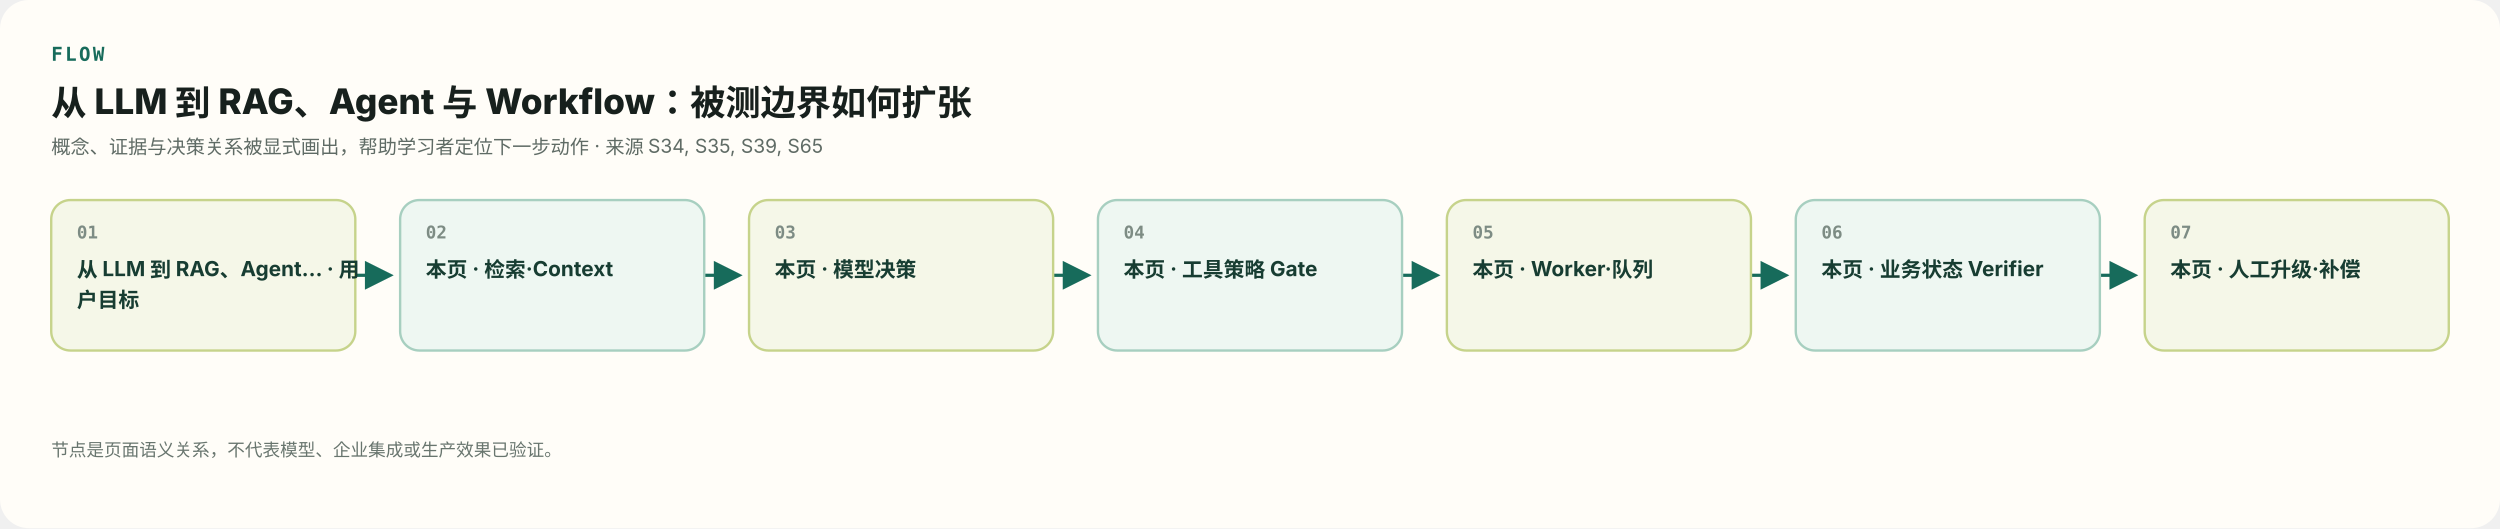
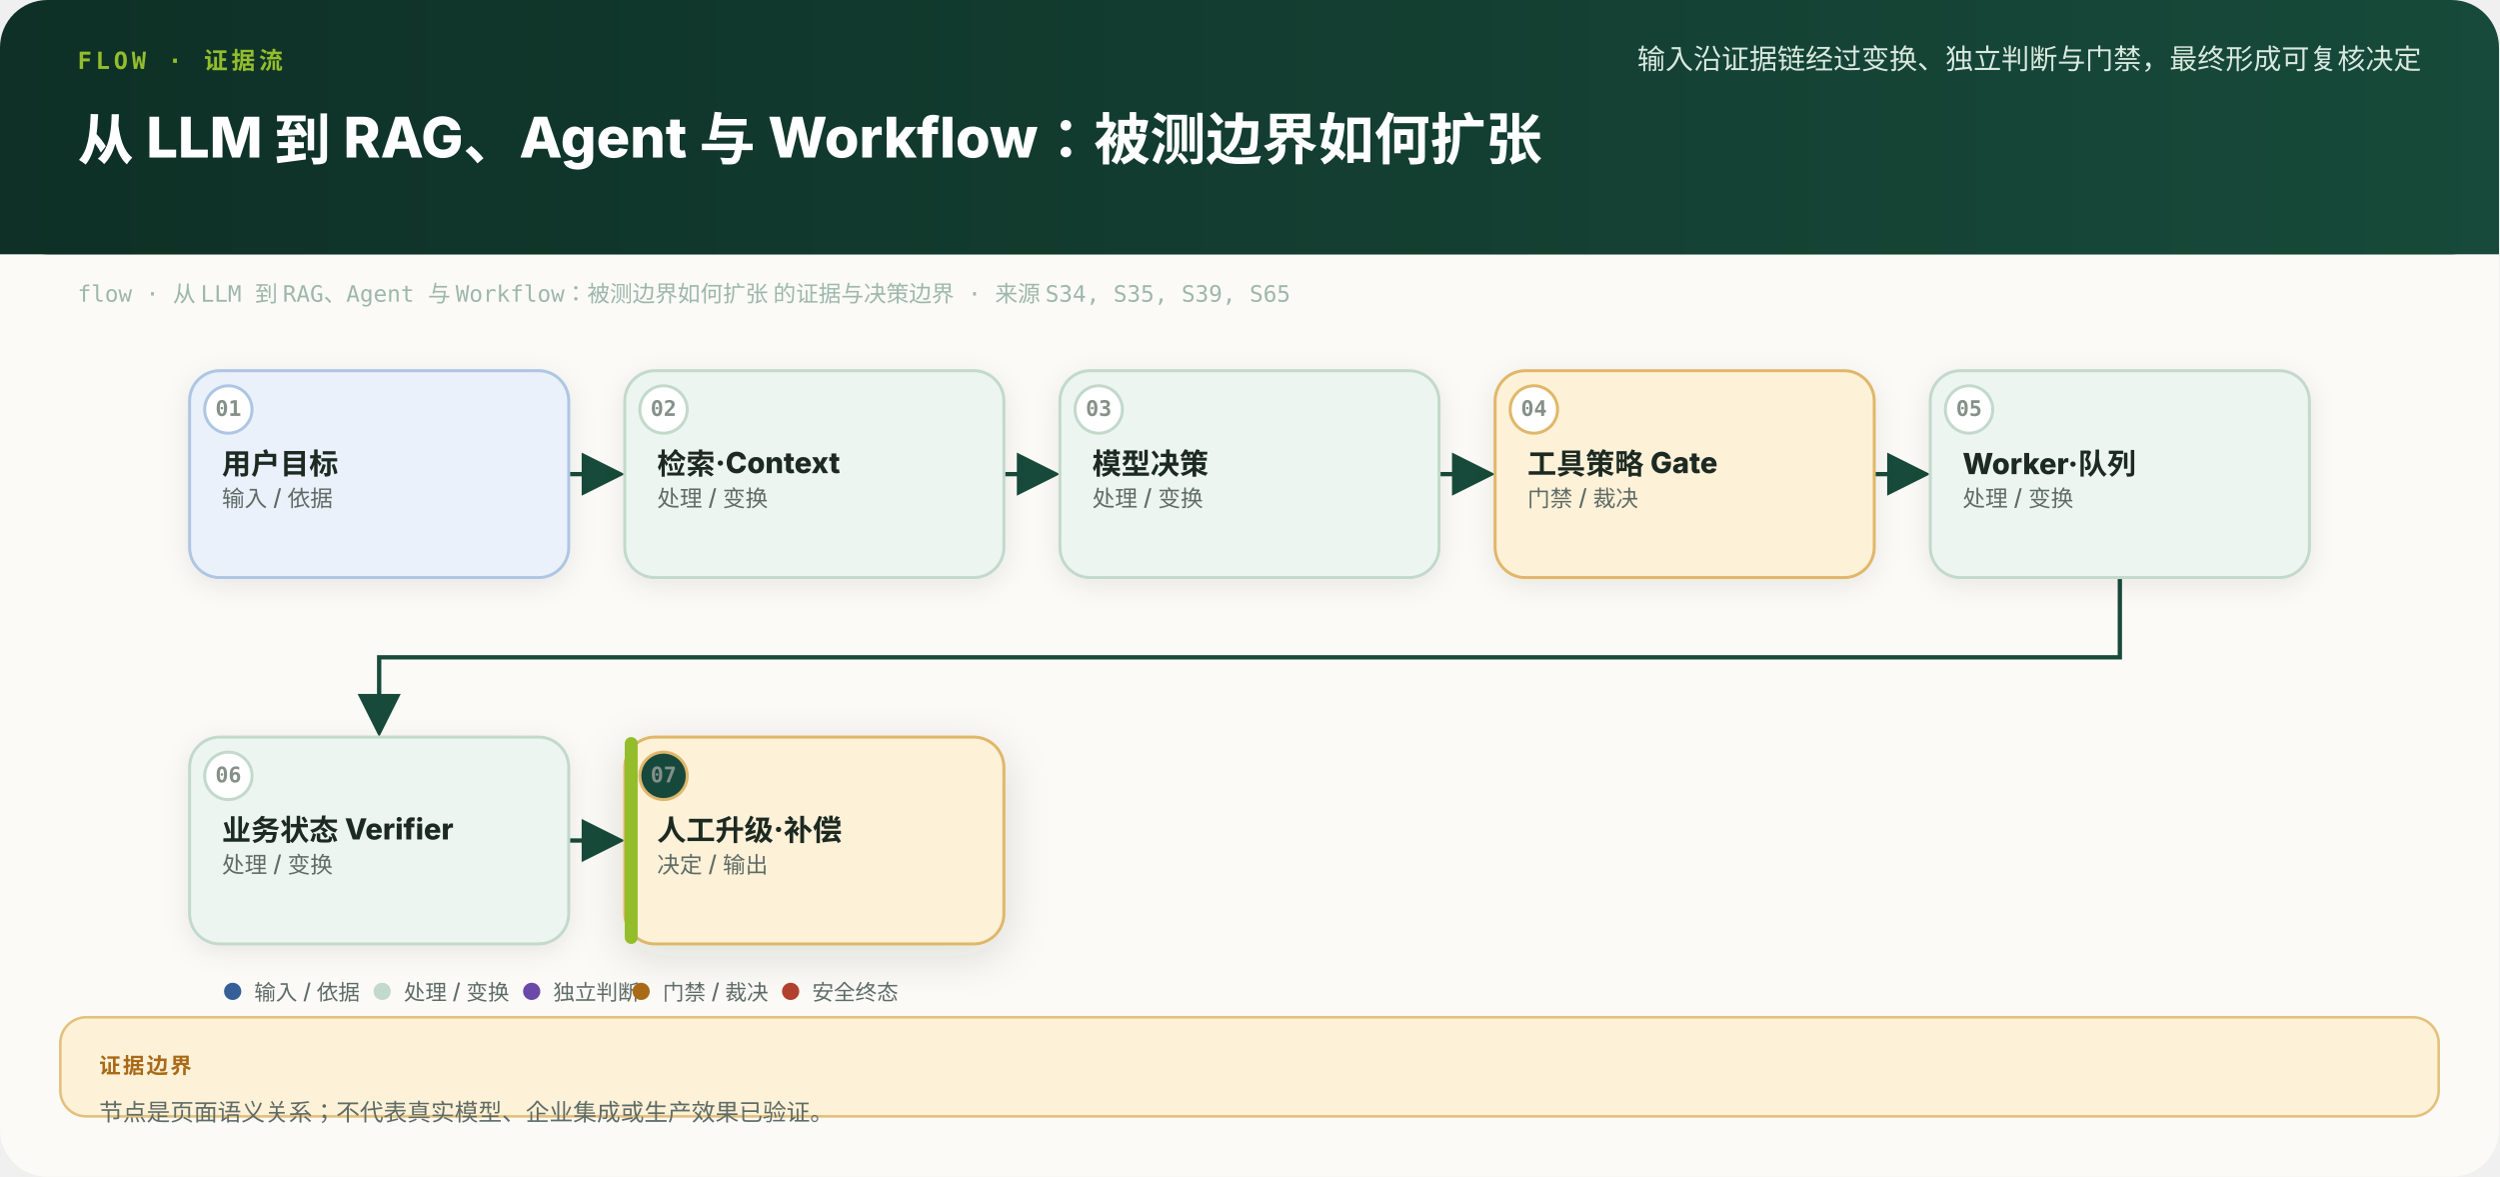
- <svg xmlns="http://www.w3.org/2000/svg" role="img" aria-labelledby="title desc" viewBox="0 0 1562 330" width="1562" height="330">
+ <svg xmlns="http://www.w3.org/2000/svg" role="img" aria-labelledby="title desc" viewBox="0 0 1160 546" width="1160" height="546">
+   <linearGradient id="ds-header-grad" x1="0" y1="0" x2="1" y2="0">
+     <stop offset="0" stop-color="#0e3026" />
+     <stop offset="1" stop-color="#174a3a" />
+   </linearGradient>
  <defs>
-     <marker id="arrow" markerWidth="9" markerHeight="9" refX="7" refY="4.5" orient="auto">
-       <path d="M0,0 L9,4.5 L0,9 z" fill="#176b5b" />
+     <filter id="ds-soft" x="-20%" y="-20%" width="140%" height="150%">
+       <feDropShadow dx="0" dy="3" stdDeviation="6" flood-color="#0e3026" flood-opacity="0.08" />
+     </filter>
+     <filter id="ds-strong" x="-20%" y="-20%" width="140%" height="150%">
+       <feDropShadow dx="0" dy="5" stdDeviation="10" flood-color="#0e3026" flood-opacity="0.13" />
+     </filter>
+     <marker id="ds-arw-forest" markerWidth="10" markerHeight="10" refX="8" refY="5" orient="auto">
+       <path d="M0 0 L10 5 L0 10 z" fill="#174a3a" />
+     </marker>
+     <marker id="ds-arw-amber" markerWidth="10" markerHeight="10" refX="8" refY="5" orient="auto">
+       <path d="M0 0 L10 5 L0 10 z" fill="#a96a18" />
+     </marker>
+     <marker id="ds-arw-red" markerWidth="10" markerHeight="10" refX="8" refY="5" orient="auto">
+       <path d="M0 0 L10 5 L0 10 z" fill="#b2402f" />
+     </marker>
+     <marker id="ds-arw-soft" markerWidth="10" markerHeight="10" refX="8" refY="5" orient="auto">
+       <path d="M0 0 L10 5 L0 10 z" fill="#85908a" />
    </marker>
  </defs>
  <style>
-     .canvas{fill:#fffdf8}.eyebrow{font:700 12px ui-monospace,monospace;letter-spacing:.12em;fill:#176b5b}.title{font:800 22px -apple-system,BlinkMacSystemFont,"PingFang SC",sans-serif;fill:#17201d}.subtitle{font:400 12px -apple-system,BlinkMacSystemFont,"PingFang SC",sans-serif;fill:#5f6b65}.node rect{fill:#eef7f2;stroke:#a7cfc0;stroke-width:1.5}.node:nth-of-type(odd) rect{fill:#f5f7e8;stroke:#c6d38b}.node-index{font:700 11px ui-monospace,monospace;fill:#7d8c84}.node-label{font:700 13px -apple-system,BlinkMacSystemFont,"PingFang SC",sans-serif;fill:#173d32}.arrow{stroke:#176b5b;stroke-width:2;fill:none}.source{font:400 11px ui-monospace,monospace;fill:#68756e}
-   </style>
-   <rect class="canvas" width="100%" height="100%" rx="18" />
-   <text x="32" y="38" class="eyebrow">FLOW</text>
-   <text x="32" y="72" class="title">从 LLM 到 RAG、Agent 与 Workflow：被测边界如何扩张</text>
-   <text x="32" y="96" class="subtitle">概念、证据与决策关系被显式画出，帮助学习者定位下一步动作 · 来源 S34, S35, S39, S65</text>
-   <path d="M 222 172 L 242 172" class="arrow" marker-end="url(#arrow)" />
-   <path d="M 440 172 L 460 172" class="arrow" marker-end="url(#arrow)" />
-   <path d="M 658 172 L 678 172" class="arrow" marker-end="url(#arrow)" />
-   <path d="M 876 172 L 896 172" class="arrow" marker-end="url(#arrow)" />
-   <path d="M 1094 172 L 1114 172" class="arrow" marker-end="url(#arrow)" />
-   <path d="M 1312 172 L 1332 172" class="arrow" marker-end="url(#arrow)" />
-   <g class="node">
-     <rect x="32" y="125" width="190" height="94" rx="12" />
-     <text x="48" y="149" class="node-index">01</text>
-     <text x="48" y="173" class="node-label">从 LLM 到 RAG、Agent… · 用</text>
-     <text x="48" y="192" class="node-label">户目标</text>
+     .ds-bg{fill:#fbfaf6}
+     .ds-header{fill:url(#ds-header-grad)}
+     .ds-eyebrow{font:700 11px ui-monospace,SFMono-Regular,Menlo,Consolas,monospace;letter-spacing:.16em;fill:#93bd2c}
+     .ds-title{font:800 26px -apple-system,BlinkMacSystemFont,"Segoe UI","PingFang SC","Hiragino Sans GB","Microsoft YaHei",sans-serif;fill:#ffffff}
+     .ds-subtitle{font:500 13px -apple-system,BlinkMacSystemFont,"Segoe UI","PingFang SC","Hiragino Sans GB","Microsoft YaHei",sans-serif;fill:#d9e8e0}
+     .ds-source{font:500 10.5px ui-monospace,SFMono-Regular,Menlo,Consolas,monospace;fill:#9db7ab}
+     .ds-section{font:800 11px ui-monospace,SFMono-Regular,Menlo,Consolas,monospace;letter-spacing:.12em;fill:#174a3a}
+     .ds-foot{font:500 11px -apple-system,BlinkMacSystemFont,"Segoe UI","PingFang SC","Hiragino Sans GB","Microsoft YaHei",sans-serif;fill:#5f6c66}
+     .ds-footbadge{font:800 10px ui-monospace,SFMono-Regular,Menlo,Consolas,monospace;letter-spacing:.1em;fill:#a96a18}
+     .ds-node rect{stroke-width:1.4}
+     .ds-node-title{font:800 13.5px -apple-system,BlinkMacSystemFont,"Segoe UI","PingFang SC","Hiragino Sans GB","Microsoft YaHei",sans-serif;fill:#1c2924}
+     .ds-node-detail{font:500 10.5px -apple-system,BlinkMacSystemFont,"Segoe UI","PingFang SC","Hiragino Sans GB","Microsoft YaHei",sans-serif;fill:#5f6c66}
+     .ds-node-index{font:800 10px ui-monospace,SFMono-Regular,Menlo,Consolas,monospace;fill:#85908a}
+     .ds-edge{fill:none;stroke:#174a3a;stroke-width:2}
+     .ds-edge-label{font:600 9.5px -apple-system,BlinkMacSystemFont,"Segoe UI","PingFang SC","Hiragino Sans GB","Microsoft YaHei",sans-serif;fill:#5f6c66;paint-order:stroke;stroke:#fbfaf6;stroke-width:4px}
+     .ds-legend{font:500 10px -apple-system,BlinkMacSystemFont,"Segoe UI","PingFang SC","Hiragino Sans GB","Microsoft YaHei",sans-serif;fill:#5f6c66}
+ </style>
+   <rect class="ds-bg" width="1160" height="546" rx="22" />
+   <rect class="ds-header" x="0" y="0" width="1160" height="118" rx="22" />
+   <rect class="ds-header" x="0" y="96" width="1160" height="22" />
+   <text class="ds-eyebrow" x="36" y="32">FLOW · 证据流</text>
+   <text class="ds-subtitle" x="1124" y="32" text-anchor="end">输入沿证据链经过变换、独立判断与门禁，最终形成可复核决定</text>
+   <text class="ds-title" x="36" y="74">从 LLM 到 RAG、Agent 与 Workflow：被测边界如何扩张</text>
+   <text class="ds-source" x="36" y="140">flow · 从 LLM 到 RAG、Agent 与 Workflow：被测边界如何扩张 的证据与决策边界 · 来源 S34, S35, S39, S65</text>
+   <path d="M 264 220 L 286 220" fill="none" stroke="#174a3a" stroke-width="2" marker-end="url(#ds-arw-forest)" />
+   <path d="M 466 220 L 488 220" fill="none" stroke="#174a3a" stroke-width="2" marker-end="url(#ds-arw-forest)" />
+   <path d="M 668 220 L 690 220" fill="none" stroke="#174a3a" stroke-width="2" marker-end="url(#ds-arw-forest)" />
+   <path d="M 870 220 L 892 220" fill="none" stroke="#174a3a" stroke-width="2" marker-end="url(#ds-arw-forest)" />
+   <path d="M 984 268 V 305 H 176 V 338" fill="none" stroke="#174a3a" stroke-width="2" marker-end="url(#ds-arw-forest)" />
+   <path d="M 264 390 L 286 390" fill="none" stroke="#174a3a" stroke-width="2" marker-end="url(#ds-arw-forest)" />
+   <g class="ds-node" filter="url(#ds-soft)">
+     <rect x="88" y="172" width="176" height="96" rx="14" fill="#eaf1fa" stroke="#aec6e3" />
+     <circle cx="106" cy="190" r="11" fill="#ffffff" stroke="#aec6e3" stroke-width="1.4" />
+     <text class="ds-node-index" x="106" y="193" text-anchor="middle">01</text>
+     <text class="ds-node-title" x="103" y="220">用户目标</text>
+     <text class="ds-node-detail" x="103" y="235">输入 / 依据</text>
  </g>
-   <g class="node">
-     <rect x="250" y="125" width="190" height="94" rx="12" />
-     <text x="266" y="149" class="node-index">02</text>
-     <text x="266" y="173" class="node-label">本页 · 检索·Context</text>
+   <g class="ds-node" filter="url(#ds-soft)">
+     <rect x="290" y="172" width="176" height="96" rx="14" fill="#edf5f0" stroke="#c2d9cc" />
+     <circle cx="308" cy="190" r="11" fill="#ffffff" stroke="#c2d9cc" stroke-width="1.4" />
+     <text class="ds-node-index" x="308" y="193" text-anchor="middle">02</text>
+     <text class="ds-node-title" x="305" y="220">检索·Context</text>
+     <text class="ds-node-detail" x="305" y="235">处理 / 变换</text>
  </g>
-   <g class="node">
-     <rect x="468" y="125" width="190" height="94" rx="12" />
-     <text x="484" y="149" class="node-index">03</text>
-     <text x="484" y="173" class="node-label">本页 · 模型决策</text>
+   <g class="ds-node" filter="url(#ds-soft)">
+     <rect x="492" y="172" width="176" height="96" rx="14" fill="#edf5f0" stroke="#c2d9cc" />
+     <circle cx="510" cy="190" r="11" fill="#ffffff" stroke="#c2d9cc" stroke-width="1.4" />
+     <text class="ds-node-index" x="510" y="193" text-anchor="middle">03</text>
+     <text class="ds-node-title" x="507" y="220">模型决策</text>
+     <text class="ds-node-detail" x="507" y="235">处理 / 变换</text>
  </g>
-   <g class="node">
-     <rect x="686" y="125" width="190" height="94" rx="12" />
-     <text x="702" y="149" class="node-index">04</text>
-     <text x="702" y="173" class="node-label">本页 · 工具策略 Gate</text>
+   <g class="ds-node" filter="url(#ds-soft)">
+     <rect x="694" y="172" width="176" height="96" rx="14" fill="#fdf1d8" stroke="#e0b76a" />
+     <circle cx="712" cy="190" r="11" fill="#ffffff" stroke="#e0b76a" stroke-width="1.4" />
+     <text class="ds-node-index" x="712" y="193" text-anchor="middle">04</text>
+     <text class="ds-node-title" x="709" y="220">工具策略 Gate</text>
+     <text class="ds-node-detail" x="709" y="235">门禁 / 裁决</text>
  </g>
-   <g class="node">
-     <rect x="904" y="125" width="190" height="94" rx="12" />
-     <text x="920" y="149" class="node-index">05</text>
-     <text x="920" y="173" class="node-label">本页 · Worker·队列</text>
+   <g class="ds-node" filter="url(#ds-soft)">
+     <rect x="896" y="172" width="176" height="96" rx="14" fill="#edf5f0" stroke="#c2d9cc" />
+     <circle cx="914" cy="190" r="11" fill="#ffffff" stroke="#c2d9cc" stroke-width="1.4" />
+     <text class="ds-node-index" x="914" y="193" text-anchor="middle">05</text>
+     <text class="ds-node-title" x="911" y="220">Worker·队列</text>
+     <text class="ds-node-detail" x="911" y="235">处理 / 变换</text>
  </g>
-   <g class="node">
-     <rect x="1122" y="125" width="190" height="94" rx="12" />
-     <text x="1138" y="149" class="node-index">06</text>
-     <text x="1138" y="173" class="node-label">本页 · 业务状态 Verifier</text>
+   <g class="ds-node" filter="url(#ds-soft)">
+     <rect x="88" y="342" width="176" height="96" rx="14" fill="#edf5f0" stroke="#c2d9cc" />
+     <circle cx="106" cy="360" r="11" fill="#ffffff" stroke="#c2d9cc" stroke-width="1.4" />
+     <text class="ds-node-index" x="106" y="363" text-anchor="middle">06</text>
+     <text class="ds-node-title" x="103" y="390">业务状态 Verifier</text>
+     <text class="ds-node-detail" x="103" y="405">处理 / 变换</text>
  </g>
-   <g class="node">
-     <rect x="1340" y="125" width="190" height="94" rx="12" />
-     <text x="1356" y="149" class="node-index">07</text>
-     <text x="1356" y="173" class="node-label">本页 · 人工升级·补偿</text>
+   <g class="ds-node" filter="url(#ds-strong)">
+     <rect x="290" y="342" width="176" height="96" rx="14" fill="#fdf1d8" stroke="#e0b76a" stroke-width="2" />
+     <rect x="290" y="342" width="6" height="96" rx="3" fill="#93bd2c" />
+     <circle cx="308" cy="360" r="11" fill="#174a3a" stroke="#e0b76a" stroke-width="1.4" />
+     <text class="ds-node-index" x="308" y="363" text-anchor="middle" fill="#ffffff">07</text>
+     <text class="ds-node-title" x="305" y="390">人工升级·补偿</text>
+     <text class="ds-node-detail" x="305" y="405">决定 / 输出</text>
  </g>
-   <text x="32" y="285" class="source">节点是页面语义关系，不代表模型、企业集成或生产效果已验证。</text>
+   <circle cx="108" cy="460" r="4" fill="#355f96" />
+   <text class="ds-legend" x="118" y="464">输入 / 依据</text>
+   <circle cx="177.4" cy="460" r="4" fill="#c2d9cc" />
+   <text class="ds-legend" x="187.4" y="464">处理 / 变换</text>
+   <circle cx="246.8" cy="460" r="4" fill="#6a49a8" />
+   <text class="ds-legend" x="256.8" y="464">独立判断</text>
+   <circle cx="297.6" cy="460" r="4" fill="#a96a18" />
+   <text class="ds-legend" x="307.6" y="464">门禁 / 裁决</text>
+   <circle cx="367" cy="460" r="4" fill="#b2402f" />
+   <text class="ds-legend" x="377" y="464">安全终态</text>
+   <rect x="28" y="472" width="1104" height="46" rx="12" fill="#fdf1d8" stroke="#e3c07b" stroke-width="1.2" />
+   <text class="ds-footbadge" x="46" y="498">证据边界</text>
+   <text class="ds-foot" x="46" y="520">节点是页面语义关系；不代表真实模型、企业集成或生产效果已验证。</text>
</svg>
